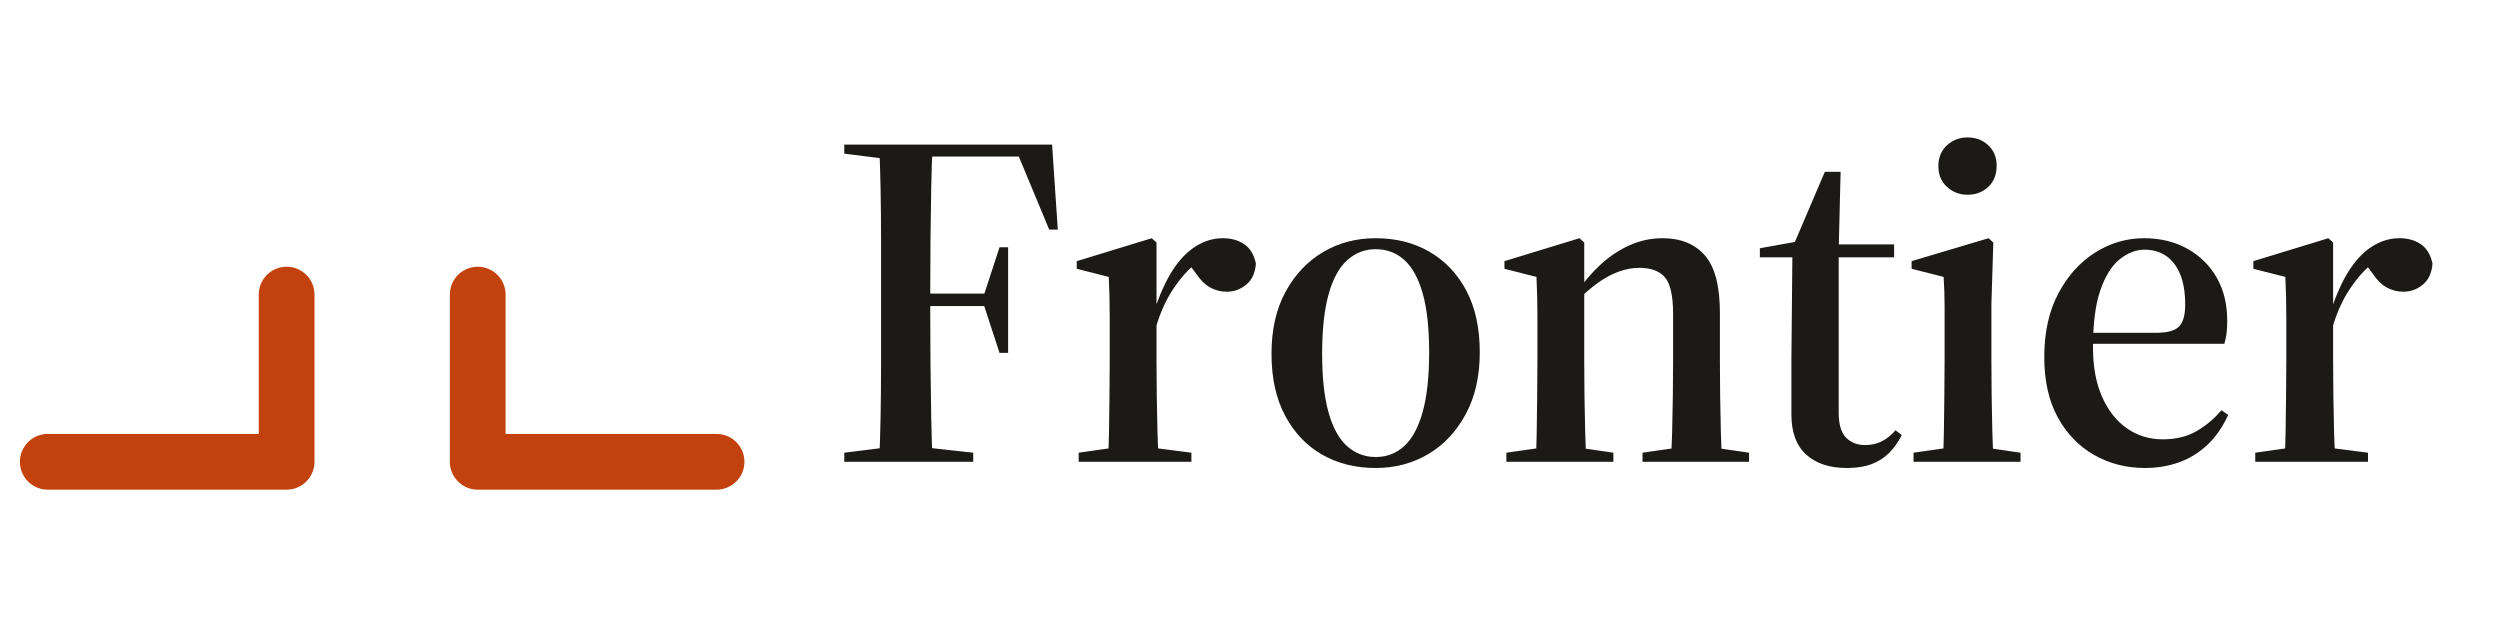
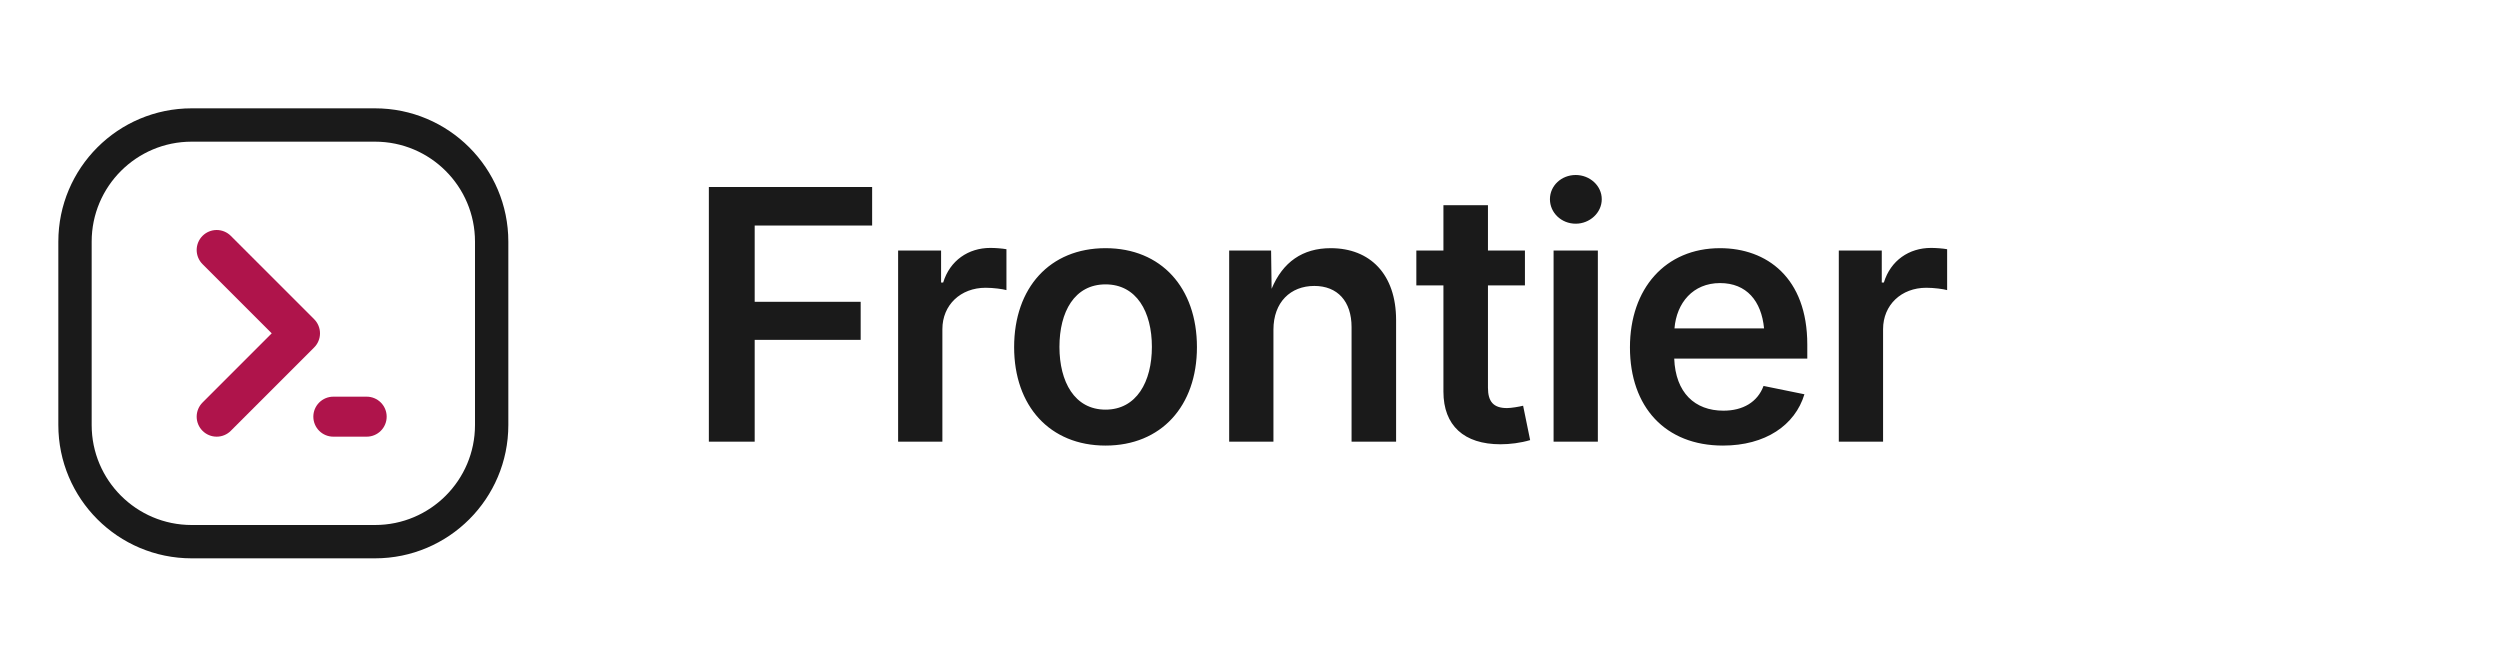
- <svg xmlns="http://www.w3.org/2000/svg" viewBox="0 0 157 40" width="157" height="40" role="img" aria-label="Frontier">
-   <path d="M3 29H18V18.5M30 18.5V29H45" fill="none" stroke-width="3.5" stroke-linecap="round" stroke-linejoin="round" stroke="#C2410C" />
-   <path fill="#1B1A17" d="M53.02 29.0V28.43L56.14 28.04H57.58L61.12 28.43V29.0ZM55.21 29.0Q55.27 27.8 55.3 26.21Q55.33 24.62 55.33 22.895Q55.33 21.17 55.33 19.61V18.29Q55.33 16.73 55.33 15.05Q55.33 13.37 55.3 11.825Q55.27 10.28 55.21 9.08H58.57Q58.51 10.28 58.48 11.84Q58.45 13.4 58.435 15.065Q58.42 16.73 58.42 18.29V19.61Q58.42 21.17 58.435 22.895Q58.45 24.62 58.48 26.21Q58.51 27.8 58.57 29.0ZM56.92 19.22V18.44H62.2V19.22ZM62.77 22.16 61.78 19.13V18.56L62.77 15.53H63.31V22.16ZM53.02 9.65V9.08H57.58V10.04H56.14ZM65.89 14.42 63.82 9.44 64.93 9.83H56.65V9.08H66.07L66.43 14.42ZM67.74 29.0V28.43L70.47 28.04H71.79L74.82 28.43V29.0ZM69.57 29.0Q69.63 28.28 69.645 27.155Q69.66 26.03 69.675 24.845Q69.69 23.66 69.69 22.67V21.53Q69.69 20.63 69.69 19.94Q69.69 19.25 69.675 18.635Q69.66 18.02 69.63 17.39L67.62 16.88V16.4L72.33 14.96L72.63 15.23V19.49V19.58V22.67Q72.63 23.66 72.645 24.845Q72.66 26.03 72.69 27.155Q72.72 28.28 72.78 29.0ZM72.45 21.11 72.06 19.55H72.48Q72.99 17.99 73.635 16.985Q74.28 15.98 75.09 15.47Q75.9 14.96 76.8 14.96Q77.58 14.96 78.135 15.335Q78.69 15.71 78.87 16.55Q78.81 17.42 78.27 17.87Q77.73 18.32 77.04 18.32Q76.47 18.32 75.99 18.05Q75.51 17.78 75.09 17.15L74.49 16.34L75.48 16.31Q74.64 16.76 73.755 18.035Q72.87 19.31 72.45 21.11ZM86.39 29.39Q84.5 29.39 83.03 28.55Q81.56 27.71 80.705 26.105Q79.85 24.5 79.85 22.22Q79.85 19.94 80.735 18.32Q81.62 16.7 83.09 15.83Q84.56 14.96 86.39 14.96Q88.31 14.96 89.78 15.815Q91.25 16.67 92.09 18.26Q92.93 19.85 92.93 22.13Q92.93 24.38 92.045 26.015Q91.16 27.65 89.69 28.52Q88.22 29.39 86.39 29.39ZM86.39 28.7Q87.44 28.7 88.19 28.01Q88.94 27.32 89.345 25.865Q89.75 24.41 89.75 22.13Q89.75 19.85 89.345 18.425Q88.94 17.0 88.19 16.325Q87.44 15.65 86.39 15.65Q85.37 15.65 84.605 16.34Q83.84 17.03 83.435 18.485Q83.03 19.94 83.03 22.22Q83.03 24.47 83.435 25.91Q83.84 27.35 84.605 28.025Q85.37 28.7 86.39 28.7ZM94.6 29.0V28.43L97.33 28.04H98.65L101.32 28.43V29.0ZM96.43 29.0Q96.49 28.28 96.505 27.155Q96.52 26.03 96.535 24.845Q96.55 23.66 96.55 22.67V21.53Q96.55 20.63 96.55 19.94Q96.55 19.25 96.535 18.635Q96.52 18.02 96.49 17.39L94.48 16.88V16.4L99.19 14.96L99.49 15.23V18.14V18.2V22.67Q99.49 23.66 99.505 24.845Q99.52 26.03 99.55 27.155Q99.58 28.28 99.64 29.0ZM103.15 29.0V28.43L105.85 28.04H107.17L109.84 28.43V29.0ZM104.92 29.0Q104.98 28.28 105.01 27.155Q105.04 26.03 105.055 24.845Q105.07 23.66 105.07 22.67V19.7Q105.07 18.02 104.56 17.42Q104.05 16.82 102.94 16.82Q102.31 16.82 101.65 17.06Q100.99 17.3 100.345 17.765Q99.7 18.23 99.04 18.89L98.89 18.29H99.07Q99.73 17.33 100.555 16.58Q101.38 15.83 102.355 15.395Q103.33 14.96 104.41 14.96Q106.12 14.96 107.065 16.04Q108.01 17.12 108.01 19.64V22.67Q108.01 23.66 108.025 24.845Q108.04 26.03 108.07 27.155Q108.1 28.28 108.16 29.0ZM114.12 16.16V15.35H118.95V16.16ZM115.98 29.39Q114.36 29.39 113.43 28.55Q112.5 27.71 112.5 26.03Q112.5 25.13 112.5 24.41Q112.5 23.69 112.5 22.61L112.56 16.16H110.52V15.59L113.52 15.05L112.5 15.71L114.6 10.79H115.59L115.47 15.71V15.92V25.91Q115.47 27.02 115.935 27.485Q116.4 27.95 117.12 27.95Q117.72 27.95 118.185 27.71Q118.65 27.47 119.04 27.02L119.43 27.32Q119.1 27.98 118.635 28.445Q118.17 28.91 117.525 29.15Q116.88 29.39 115.98 29.39ZM120.17 29.0V28.43L122.9 28.04H124.22L126.89 28.43V29.0ZM122.0 29.0Q122.06 28.28 122.075 27.155Q122.09 26.03 122.105 24.845Q122.12 23.66 122.12 22.67V21.53Q122.12 20.18 122.12 19.265Q122.12 18.35 122.06 17.39L120.05 16.88V16.4L124.88 14.96L125.18 15.23L125.06 19.1V22.67Q125.06 23.66 125.075 24.845Q125.09 26.03 125.12 27.155Q125.15 28.28 125.21 29.0ZM123.56 12.23Q122.81 12.23 122.27 11.735Q121.73 11.24 121.73 10.43Q121.73 9.62 122.27 9.125Q122.81 8.63 123.56 8.63Q124.34 8.63 124.865 9.125Q125.39 9.62 125.39 10.4Q125.39 11.24 124.865 11.735Q124.34 12.23 123.56 12.23ZM134.71 29.39Q132.94 29.39 131.5 28.565Q130.06 27.74 129.22 26.195Q128.38 24.65 128.38 22.43Q128.38 20.09 129.265 18.425Q130.15 16.76 131.575 15.86Q133.0 14.96 134.65 14.96Q136.18 14.96 137.365 15.62Q138.55 16.28 139.21 17.435Q139.87 18.59 139.87 20.15Q139.87 20.63 139.825 20.96Q139.78 21.29 139.69 21.59H129.55V20.9H135.4Q136.45 20.9 136.84 20.51Q137.23 20.12 137.23 19.13Q137.23 17.99 136.915 17.225Q136.6 16.46 136.03 16.07Q135.46 15.68 134.68 15.68Q133.87 15.68 133.12 16.28Q132.37 16.88 131.905 18.215Q131.44 19.55 131.44 21.83Q131.44 23.63 132.01 24.92Q132.58 26.21 133.57 26.9Q134.56 27.59 135.82 27.59Q137.05 27.59 137.935 27.08Q138.82 26.57 139.51 25.76L139.93 26.06Q139.39 27.23 138.595 27.965Q137.8 28.7 136.81 29.045Q135.82 29.39 134.71 29.39ZM141.63 29.0V28.43L144.36 28.04H145.68L148.71 28.43V29.0ZM143.46 29.0Q143.52 28.28 143.535 27.155Q143.55 26.03 143.565 24.845Q143.58 23.66 143.58 22.67V21.53Q143.58 20.63 143.58 19.94Q143.58 19.25 143.565 18.635Q143.55 18.02 143.52 17.39L141.51 16.88V16.4L146.22 14.96L146.52 15.23V19.49V19.58V22.67Q146.52 23.66 146.535 24.845Q146.55 26.03 146.58 27.155Q146.61 28.28 146.67 29.0ZM146.34 21.11 145.95 19.55H146.37Q146.88 17.99 147.525 16.985Q148.17 15.98 148.98 15.47Q149.79 14.96 150.69 14.96Q151.47 14.96 152.025 15.335Q152.58 15.71 152.76 16.55Q152.7 17.42 152.16 17.87Q151.62 18.32 150.93 18.32Q150.36 18.32 149.88 18.05Q149.4 17.78 148.98 17.15L148.38 16.34L149.37 16.31Q148.53 16.76 147.645 18.035Q146.76 19.31 146.34 21.11Z" />
+ <svg xmlns="http://www.w3.org/2000/svg" viewBox="0 0 150 40" width="150" height="40" fill="none" role="img" aria-label="Frontier">
+   <g transform="translate(3 6)">
+     <rect x="1.5" y="1.5" width="25" height="25" rx="7" fill="none" stroke="#1A1A1A" stroke-width="2" />
+     <path d="M10 9L15 14L10 19" fill="none" stroke="#AF144B" stroke-width="2.4" stroke-linecap="round" stroke-linejoin="round" />
+     <path d="M17 19H19" stroke="#AF144B" stroke-width="2.4" stroke-linecap="round" />
+   </g>
+   <text x="41" y="26.5" font-family="Inter, -apple-system, BlinkMacSystemFont, 'Segoe UI', Roboto, Helvetica, Arial, sans-serif" font-weight="600" font-size="21" letter-spacing="-0.4" fill="#1A1A1A">Frontier</text>
</svg>
